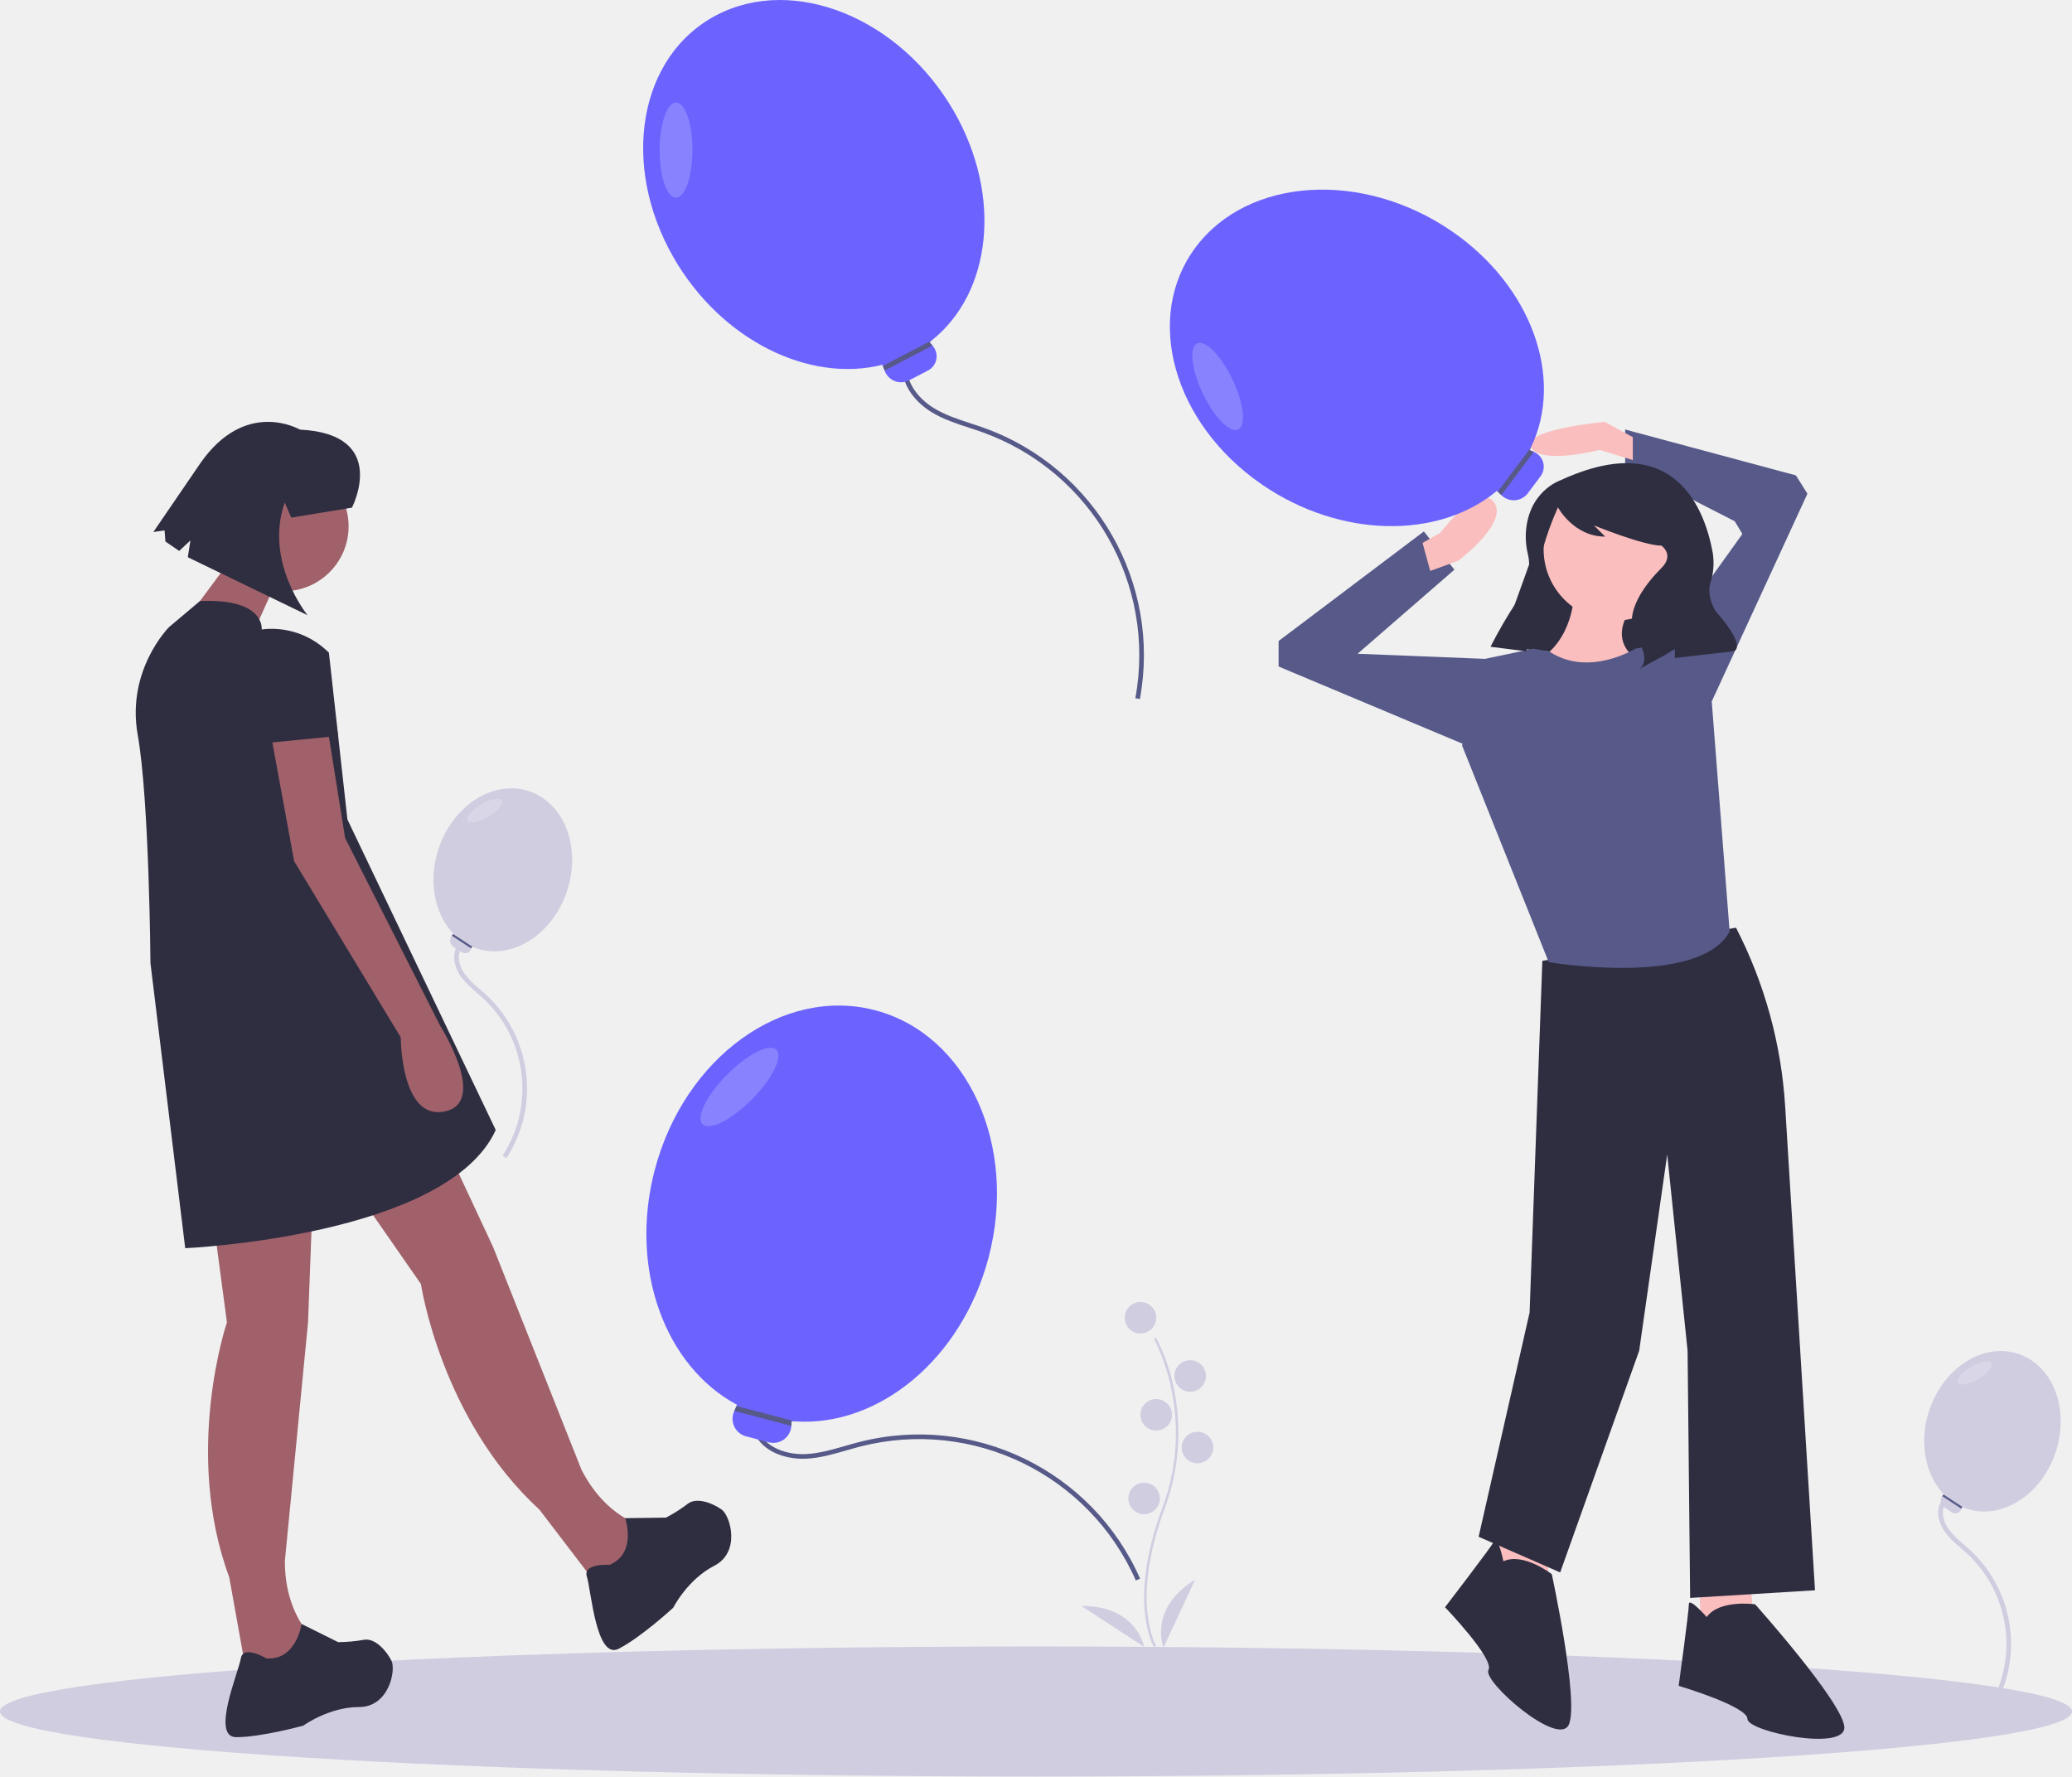
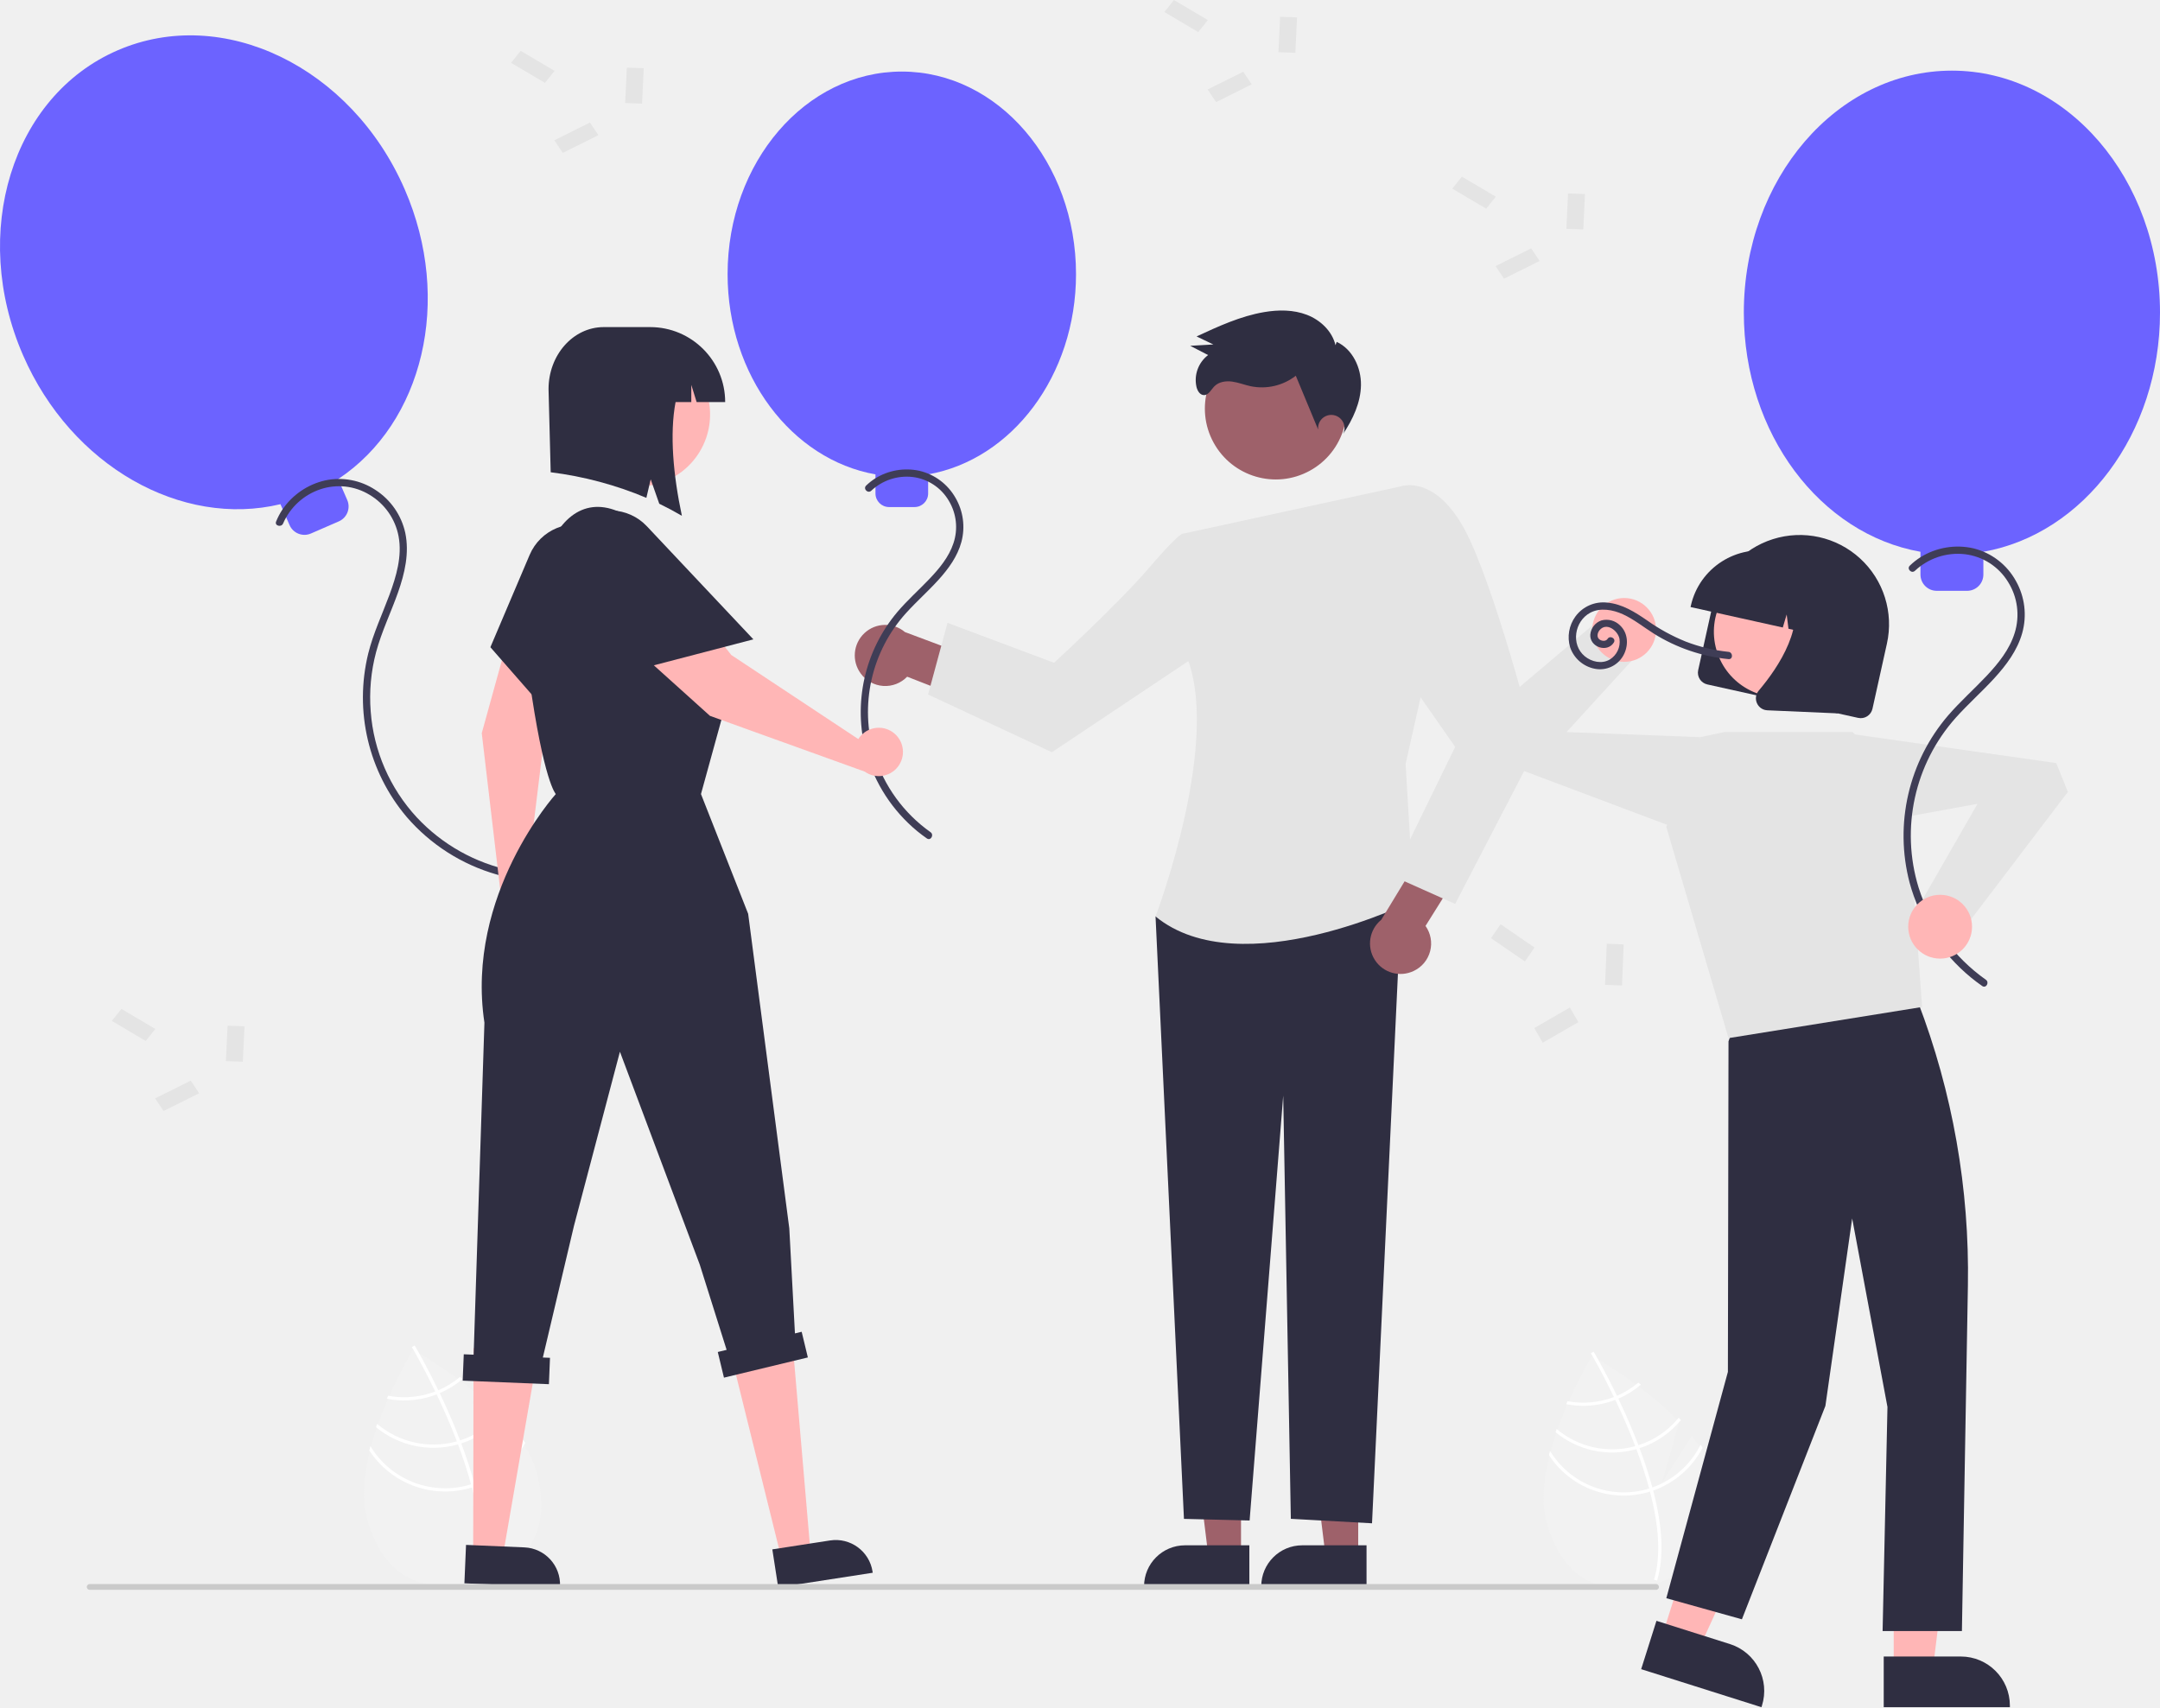
- <svg xmlns="http://www.w3.org/2000/svg" id="ba1b68af-78e5-4a37-9190-4d69ed093763" data-name="Layer 1" width="894.134" height="766.609" viewBox="0 0 894.134 766.609">
-   <path d="M371.466,566.515l-1.678-1.09a53.248,53.248,0,0,0-8.76-68.317c-.81-.739-1.646-1.457-2.481-2.175a40.418,40.418,0,0,1-6.602-6.629c-2.371-3.253-4.173-8.305-2.124-12.727l1.814.842c-1.685,3.634-.11,7.914,1.925,10.707a38.337,38.337,0,0,0,6.288,6.289c.851.731,1.702,1.462,2.527,2.216a55.25,55.25,0,0,1,9.089,70.884Z" transform="translate(-152.9331 -66.69564)" fill="#d0cde1" />
-   <path d="M1011.866,806.159l-1.678-1.09a53.248,53.248,0,0,0-8.759-68.316c-.812-.741-1.649-1.46-2.486-2.179a40.447,40.447,0,0,1-6.598-6.625c-2.37-3.253-4.173-8.305-2.123-12.728l1.814.842c-1.685,3.635-.11,7.914,1.926,10.708a38.321,38.321,0,0,0,6.283,6.285c.853.732,1.705,1.465,2.532,2.22a55.247,55.247,0,0,1,9.088,70.883Z" transform="translate(-152.9331 -66.69564)" fill="#d0cde1" />
-   <path d="M643.085,748.706a102.201,102.201,0,0,0-118.886-57.807c-2.027.52-4.087,1.114-6.079,1.688-5.56,1.605-11.308,3.265-17.221,3.558-7.387.36-16.962-1.93-21.653-9.468l1.698-1.057c4.233,6.803,13.038,8.867,19.856,8.526,5.68-.281,11.315-1.908,16.765-3.48,2.006-.579,4.081-1.179,6.138-1.705a104.2,104.2,0,0,1,121.212,58.938Z" transform="translate(-152.9331 -66.69564)" fill="#575a89" />
-   <path d="M644.833,368.34l-1.967-.363A102.198,102.198,0,0,0,577.107,253.298c-1.968-.711-4.006-1.379-5.976-2.024-5.499-1.801-11.185-3.664-16.238-6.749-6.317-3.856-12.937-11.137-12.574-20.009l1.998.082c-.328,8.005,5.787,14.661,11.618,18.22,4.854,2.963,10.428,4.789,15.818,6.555,1.984.65,4.037,1.322,6.033,2.044A104.2,104.2,0,0,1,644.833,368.34Z" transform="translate(-152.9331 -66.69564)" fill="#575a89" />
-   <path d="M394.585,458.238c-8.434,15.557-24.421,22.549-37.471,17.193-.185-.073-.372-.152-.553-.233l-.208.721a.529.529,0,0,1-.027.08,2.794,2.794,0,0,1-4.276,1.535l-3.346-2.195a3.376,3.376,0,0,1-.856-4.811l.048-.06.561-.717.125-.162c-9.85-10.246-11.571-28.527-3.332-43.723,9.348-17.242,27.968-23.972,41.593-15.031S403.933,440.996,394.585,458.238Z" transform="translate(-152.9331 -66.69564)" fill="#d0cde1" />
-   <ellipse cx="362.105" cy="416.499" rx="8.538" ry="3.091" transform="translate(-313.6448 173.0152) rotate(-30.31348)" fill="#fff" opacity="0.2" />
-   <path d="M356.353,475.919a.529.529,0,0,1-.027.08l-8.43-5.531.561-.717,8.657,5.681c-.185-.073-.372-.152-.553-.233Z" transform="translate(-152.9331 -66.69564)" fill="#575a89" />
-   <ellipse cx="447.067" cy="738.547" rx="447.067" ry="28.061" fill="#d0cde1" />
-   <polygon points="733.198 684.585 734.298 705.479 757.39 703.279 755.191 682.386 733.198 684.585" fill="#fbbebe" />
-   <polygon points="644.126 660.393 645.226 681.286 668.318 679.087 666.119 658.194 644.126 660.393" fill="#fbbebe" />
-   <path d="M902.076,467.02,818.502,481.316,813.004,633.068,791.011,729.838,826.2,745.233l34.089-95.67,12.096-84.673,8.797,84.673,1.1,106.666,53.883-3.299L923.283,544.052a194.329,194.329,0,0,0-21.207-77.032Z" transform="translate(-152.9331 -66.69564)" fill="#2f2e41" />
-   <path d="M889.43,764.477s-7.698-8.797-7.698-5.498-4.399,35.189-4.399,35.189,29.691,8.797,29.691,14.296,42.887,14.296,41.787,3.299-38.488-52.783-38.488-52.783S894.928,756.779,889.43,764.477Z" transform="translate(-152.9331 -66.69564)" fill="#2f2e41" />
-   <path d="M801.696,740.417s-2.344-11.452-3.974-8.584-21.215,28.417-21.215,28.417,21.463,22.321,18.746,27.101,30.218,33.623,34.696,23.52-7.372-64.908-7.372-64.908S810.28,736.443,801.696,740.417Z" transform="translate(-152.9331 -66.69564)" fill="#2f2e41" />
-   <polygon points="647.077 279.102 707.957 284.923 728.25 229.622 669.968 215.583 647.077 279.102" fill="#2f2e41" />
-   <circle cx="696.909" cy="237.026" r="30.79" fill="#fbbebe" />
-   <path d="M832.248,322.416s0,20.893-16.495,29.691,39.588,18.694,39.588,18.694l5.498-18.694s-16.495-7.698-2.199-25.292Z" transform="translate(-152.9331 -66.69564)" fill="#fbbebe" />
-   <path d="M858.64,346.608s-20.14,12.475-37.011,1.289l-6.975-1.289-20.893,4.399-9.897,37.388,37.388,93.471s64.88,10.997,78.075-13.196l-7.698-98.969L870.736,344.409Z" transform="translate(-152.9331 -66.69564)" fill="#575a89" />
-   <polygon points="715.604 281.012 751.892 230.428 748.593 224.93 701.308 200.737 701.308 185.342 774.985 205.136 779.97 213.035 736.497 307.404 715.604 281.012" fill="#575a89" />
-   <polygon points="643.026 285.411 640.827 284.311 585.844 282.112 627.631 245.823 614.435 229.328 551.755 276.613 551.755 287.61 640.827 324.998 643.026 285.411" fill="#575a89" />
-   <path d="M766.819,300.972l7.698-4.399s16.495-21.993,23.093-13.196-15.395,25.292-15.395,25.292l-12.096,4.399Z" transform="translate(-152.9331 -66.69564)" fill="#fbbebe" />
-   <path d="M857.54,255.337l-12.096-6.598s-36.289,3.299-31.89,10.997,29.691,1.1,29.691,1.1l14.296,4.399Z" transform="translate(-152.9331 -66.69564)" fill="#fbbebe" />
-   <path d="M826.205,274.004s-14.134,4.711-14.852,23.317a33.001,33.001,0,0,0,.981,8.835c.796,3.373,1.307,10.63-4.86,20.114A199.107,199.107,0,0,0,796.174,345.709l-.044.088,15.523,1.94,3.301-25.73a128.126,128.126,0,0,1,10.174-36.122l.107-.24s6.791,12.612,20.374,12.612l-4.851-4.851s21.344,8.732,29.105,8.732c0,0,5.821,3.881,0,9.702s-17.463,19.404-10.672,30.076.97,13.582.97,13.582l10.672-5.821,4.851-2.911V350.648l25.225-2.911s6.791-.97-7.761-17.463c0,0-3.843-6.405-2.162-11.929a27.864,27.864,0,0,0,1.059-13.031C888.785,287.127,875.994,250.967,826.205,274.004Z" transform="translate(-152.9331 -66.69564)" fill="#2f2e41" />
-   <path d="M650.918,777.42c-.12-.196-2.952-4.924-3.933-14.742-.9-9.008-.321-24.19,7.553-45.369,14.917-40.122-3.438-72.495-3.625-72.817l.906-.525a80.36,80.36,0,0,1,7.582,21.478,93.703,93.703,0,0,1-3.881,52.229c-14.892,40.053-3.821,59.014-3.707,59.202Z" transform="translate(-152.9331 -66.69564)" fill="#d0cde1" />
-   <circle cx="492.152" cy="568.637" r="6.803" fill="#d0cde1" />
-   <circle cx="513.607" cy="593.756" r="6.803" fill="#d0cde1" />
-   <circle cx="498.955" cy="610.501" r="6.803" fill="#d0cde1" />
-   <circle cx="516.747" cy="624.631" r="6.803" fill="#d0cde1" />
-   <circle cx="493.722" cy="646.609" r="6.803" fill="#d0cde1" />
-   <path d="M655.028,777.671s-6.803-16.746,13.606-29.305Z" transform="translate(-152.9331 -66.69564)" fill="#d0cde1" />
-   <path d="M646.661,777.367s-3.096-17.808-27.059-17.655Z" transform="translate(-152.9331 -66.69564)" fill="#d0cde1" />
-   <path d="M244.861,592.316l6,45s-19,56,1,110l7,39h26l3-13s-12-10-12-33l10-103,2-53Z" transform="translate(-152.9331 -66.69564)" fill="#a0616a" />
-   <path d="M267.861,782.316s-10-6-11,0-13,34-2,34,29-5,29-5,11-8,24-8,16-16,14-20-7-10-12-9a66.12,66.12,0,0,1-11,1l-15.786-7.848S280.861,783.316,267.861,782.316Z" transform="translate(-152.9331 -66.69564)" fill="#2f2e41" />
-   <path d="M308.669,583.489l25.904,37.283s8.695,58.493,51.165,97.382l24.051,31.489,23.125-11.883-3.273-12.934s-15.244-3.41-25.756-23.867l-38.182-96.183-22.445-48.054Z" transform="translate(-152.9331 -66.69564)" fill="#a0616a" />
-   <path d="M415.965,741.971s-11.637-.766-9.784,5.028,3.977,36.183,13.761,31.155,23.509-17.702,23.509-17.702,6.127-12.143,17.69-18.085,6.918-21.544,3.311-24.188-10.797-5.695-14.787-2.52a66.119,66.119,0,0,1-9.327,5.917l-17.627.235S427.985,736.919,415.965,741.971Z" transform="translate(-152.9331 -66.69564)" fill="#2f2e41" />
-   <circle cx="122.428" cy="227.121" r="28" fill="#a0616a" />
-   <polygon points="100.928 239.621 77.928 270.621 105.928 280.621 118.928 251.621 100.928 239.621" fill="#a0616a" />
-   <path d="M294.861,348.316l-1.152-1.063a34.71,34.71,0,0,0-27.848-8.937h0s1.701-13.51-26.65-12.255L225.861,337.316s-18.5,18.5-13.5,46.5,5.5,98.5,5.5,98.5l15,123s113-5,134-51l-64-134Z" transform="translate(-152.9331 -66.69564)" fill="#2f2e41" />
-   <path d="M268.861,378.316l11,60,46,76s0,36,19,32-2-37-2-37l-41-81-8-50Z" transform="translate(-152.9331 -66.69564)" fill="#a0616a" />
-   <polygon points="112.928 286.621 114.928 320.621 145.923 317.576 140.928 283.621 112.928 286.621" fill="#2f2e41" />
-   <path d="M304.808,285.755s16.521-31.782-22.461-33.672c0,0-23.294-13.744-42.944,14.492l-20.306,29.706,4.849-.717.373,4.81,5.941,4.061,4.843-4.535-1.122,7.253,51.683,25.025S266.85,309.156,275.81,283.55l2.803,6.515Z" transform="translate(-152.9331 -66.69564)" fill="#2f2e41" />
-   <path d="M579.516,609.412c-11.536,43.731-47.357,73.054-83.459,70.642-.51-.026-1.029-.067-1.534-.116l-.075,1.881a1.31,1.31,0,0,1-.02.211,7.81,7.81,0,0,1-9.788,7.045l-9.766-2.576a7.814,7.814,0,0,1-5.135-10.777l.084-.182.965-2.152.212-.486c-31.098-16.591-46.761-58.76-35.492-101.479,12.785-48.468,55.382-79.252,95.153-68.761S592.301,560.945,579.516,609.412Z" transform="translate(-152.9331 -66.69564)" fill="#6c63ff" />
-   <ellipse cx="472.041" cy="535.762" rx="22.592" ry="7.563" transform="translate(-393.6861 426.775) rotate(-45.22238)" fill="#fff" opacity="0.2" />
-   <path d="M494.448,681.82a1.31,1.31,0,0,1-.02.211L469.823,675.541l.965-2.152,25.269,6.666c-.51-.026-1.029-.067-1.534-.116Z" transform="translate(-152.9331 -66.69564)" fill="#575a89" />
-   <path d="M779.439,166.482c34.658,23.821,48.451,63.499,34.185,93.192-.195.422-.405.847-.618,1.257l1.633.669a1.259,1.259,0,0,1,.18.085,6.913,6.913,0,0,1,2.916,10.53l-5.554,7.412a7.578,7.578,0,0,1-11.224.863l-.132-.13-1.572-1.507-.356-.336c-25.079,20.903-67.507,20.54-101.363-2.73-38.412-26.402-51.215-72.268-28.595-102.455S741.027,140.081,779.439,166.482Z" transform="translate(-152.9331 -66.69564)" fill="#6c63ff" />
-   <ellipse cx="678.392" cy="233.469" rx="7.079" ry="20.566" transform="translate(-187.3211 248.4321) rotate(-25.52646)" fill="#fff" opacity="0.2" />
-   <path d="M814.639,261.601a1.259,1.259,0,0,1,.18.085l-13.994,18.676-1.572-1.507,14.372-19.18c-.195.422-.405.847-.618,1.257Z" transform="translate(-152.9331 -66.69564)" fill="#575a89" />
-   <path d="M564.609,114.798c20.921,36.427,16.201,78.12-9.476,98.698-.358.296-.731.588-1.1.865l1.181,1.308a1.258,1.258,0,0,1,.125.154,6.905,6.905,0,0,1-1.923,10.744l-8.205,4.276a7.57,7.57,0,0,1-10.481-4.072l-.063-.174-.765-2.037-.176-.456c-31.617,7.99-69.671-10.668-90.108-46.252-23.187-40.373-14.901-87.212,18.514-104.625S541.422,74.425,564.609,114.798Z" transform="translate(-152.9331 -66.69564)" fill="#6c63ff" />
-   <ellipse cx="444.665" cy="131.469" rx="20.543" ry="7.071" transform="translate(159.47 509.2029) rotate(-89.89772)" fill="#fff" opacity="0.2" />
-   <path d="M555.214,215.669a1.258,1.258,0,0,1,.125.154l-20.672,10.773-.765-2.037,21.23-11.064c-.358.296-.731.588-1.1.865Z" transform="translate(-152.9331 -66.69564)" fill="#575a89" />
-   <path d="M1037.026,700.262c-8.304,15.317-24.046,22.202-36.895,16.928-.182-.072-.366-.15-.545-.229l-.205.71a.521.521,0,0,1-.027.078,2.751,2.751,0,0,1-4.21,1.511l-3.294-2.162a3.324,3.324,0,0,1-.843-4.737l.048-.06.552-.706.123-.16c-9.699-10.088-11.393-28.088-3.281-43.05,9.204-16.976,27.537-23.603,40.953-14.8S1046.23,683.286,1037.026,700.262Z" transform="translate(-152.9331 -66.69564)" fill="#d0cde1" />
-   <ellipse cx="1005.047" cy="659.166" rx="8.407" ry="3.044" transform="matrix(0.86328, -0.50473, 0.50473, 0.86328, -348.2214, 530.7058)" fill="#fff" opacity="0.2" />
-   <path d="M999.383,717.671a.521.521,0,0,1-.027.078l-8.3-5.446.552-.706,8.524,5.593c-.182-.072-.366-.15-.545-.229Z" transform="translate(-152.9331 -66.69564)" fill="#575a89" />
+ <svg xmlns="http://www.w3.org/2000/svg" id="b6e4aa1d-5ec3-48ae-976a-dca097aa13b8" data-name="Layer 1" width="892.708" height="705.627" viewBox="0 0 892.708 705.627">
+   <polygon points="561.335 643.116 547.84 643.115 541.42 591.063 561.338 591.064 561.335 643.116" fill="#9e616a" />
+   <path d="M718.423,753.383l-43.513-.002v-.55a16.937,16.937,0,0,1,16.937-16.936h.001l26.576.001Z" transform="translate(-153.6461 -97.18669)" fill="#2f2e41" />
+   <polygon points="512.903 643.116 499.408 643.115 492.988 591.063 512.905 591.064 512.903 643.116" fill="#9e616a" />
+   <path d="M669.99,753.383l-43.513-.002v-.55a16.937,16.937,0,0,1,16.937-16.936h.001l26.576.001Z" transform="translate(-153.6461 -97.18669)" fill="#2f2e41" />
+   <path d="M509.378,375.564a12.544,12.544,0,0,0,19.19,1.315l26.702,10.427,10.294-14.681-37.916-14.196a12.612,12.612,0,0,0-18.271,17.135Z" transform="translate(-153.6461 -97.18669)" fill="#9e616a" />
+   <polygon points="512.732 367.331 477.575 378.799 489.319 627.783 516.453 628.454 530.339 452.867 533.492 627.761 567.042 629.61 579.41 367.331 512.732 367.331" fill="#2f2e41" />
+   <path d="M642.657,317.745l90.233-19.605,10.034,77.696-8.355,37.124,3.347,56.417s-71.349,35.511-106.695,6.609c0,0,28.409-74.619,11.942-109.55Z" transform="translate(-153.6461 -97.18669)" fill="#e4e4e4" />
+   <path d="M658.284,328.735,642.657,317.745s-.923-1.278-13.946,13.946-39.44,39.44-39.44,39.44L545.241,354.62l-8.022,29.637L588.391,408.104l72.447-48.383Z" transform="translate(-153.6461 -97.18669)" fill="#e4e4e4" />
+   <path d="M737.932,498.501a12.544,12.544,0,0,0,4.867-18.609l15.219-24.292L745.512,442.75l-21.011,34.607a12.612,12.612,0,0,0,13.431,21.144Z" transform="translate(-153.6461 -97.18669)" fill="#9e616a" />
+   <path d="M718.816,313.446l14.074-15.306s15.681-5.461,28.494,22.758S788.505,406.355,788.505,406.355l-33.457,64.445L729.065,459.191,755.048,405.9l-27.496-39.465Z" transform="translate(-153.6461 -97.18669)" fill="#e4e4e4" />
+   <circle cx="680.902" cy="266.066" r="29.29" transform="translate(-197.826 262.0195) rotate(-28.66316)" fill="#9e616a" />
+   <path d="M705.601,239.875c-1.386-5.816-6.234-10.407-11.812-12.559s-11.79-2.132-17.684-1.13c-9.784,1.662-18.92,5.882-27.923,10.059l6.939,3.32-9.575.549,7.399,3.826a12.979,12.979,0,0,0-4.806,13.158c.381,1.586,1.399,3.333,3.029,3.388,1.97.066,2.999-2.23,4.378-3.639,1.835-1.874,4.733-2.29,7.332-1.937s5.064,1.353,7.628,1.906a22.847,22.847,0,0,0,18.683-4.329l9.227,22.217a5.466,5.466,0,1,1,10.387,1.751c3.994-6.024,7.207-12.869,7.318-20.096s-3.474-14.841-10.036-17.874" transform="translate(-153.6461 -97.18669)" fill="#2f2e41" />
+   <path d="M366.156,688.679l-12.476,19.615,7.267-25.535c-15.344-16.01-36.586-27.723-36.586-27.723s-26.156,42.987-19.116,69.43,25.218,31.491,44.609,26.328c19.391-5.162,32.653-18.58,25.613-45.023C373.901,699.886,370.498,694.108,366.156,688.679Z" transform="translate(-153.6461 -97.18669)" fill="#f2f2f2" />
+   <path d="M349.649,710.25l.347,1.303c3.956,15.171,4.548,27.673,1.75,37.331-.038.141-.085.278-.123.42l-.652-.193-.625-.193c3.169-10.469,1.755-23.698-1.692-36.932-.107-.428-.216-.862-.337-1.292-1.509-5.589-3.357-11.157-5.369-16.509-.152-.416-.312-.836-.473-1.256-2.692-7.05-5.634-13.688-8.36-19.409-.191-.405-.388-.809-.584-1.206-4.653-9.665-8.597-16.513-9.484-18.025-.105-.186-.166-.287-.18-.311l.567-.337.005-.008.573-.339c.013.024.221.363.584.999,1.371,2.371,5.011,8.83,9.209,17.511.187.392.385.796.575,1.201,2.217,4.641,4.567,9.861,6.802,15.402q.846,2.086,1.618,4.13c.167.419.327.839.479,1.254Q347.542,702.467,349.649,710.25Z" transform="translate(-153.6461 -97.18669)" fill="#fff" />
+   <path d="M334.804,671.803c-.417.173-.84.348-1.273.512a36.835,36.835,0,0,1-3.589,1.156,35.833,35.833,0,0,1-15.87.604c-.18.414-.36.828-.545,1.251a37.16,37.16,0,0,0,16.758-.564,38.111,38.111,0,0,0,3.829-1.241c.427-.162.85-.337,1.265-.516a36.847,36.847,0,0,0,9.462-5.857q-.558-.422-1.091-.829A35.71,35.71,0,0,1,334.804,671.803Z" transform="translate(-153.6461 -97.18669)" fill="#fff" />
+   <path d="M343.799,692.535q-.658.216-1.325.394c-.134.043-.276.08-.411.116a36.023,36.023,0,0,1-32.545-7.318c-.157.449-.314.899-.462,1.353a37.361,37.361,0,0,0,33.351,7.256c.181-.048.361-.096.54-.151.45-.127.892-.258,1.332-.396a37.163,37.163,0,0,0,17.345-11.804c-.308-.326-.616-.651-.93-.975A35.776,35.776,0,0,1,343.799,692.535Z" transform="translate(-153.6461 -97.18669)" fill="#fff" />
+   <path d="M349.649,710.25c-.441.159-.886.305-1.333.445-.479.148-.959.29-1.443.419A36.12,36.12,0,0,1,306.724,694.909c-.151.6-.304,1.194-.442,1.79a37.443,37.443,0,0,0,40.935,15.705c.484-.129.966-.264,1.437-.417.455-.135.9-.281,1.343-.433a37.334,37.334,0,0,0,20.716-17.96c-.263-.441-.543-.871-.825-1.307A36.004,36.004,0,0,1,349.649,710.25Z" transform="translate(-153.6461 -97.18669)" fill="#fff" />
+   <path d="M852.82,690.725,840.525,710.055l7.162-25.164c-15.121-15.778-36.054-27.32-36.054-27.32s-25.776,42.363-18.838,68.422,24.851,31.033,43.961,25.946c19.11-5.087,32.179-18.311,25.241-44.369C860.453,701.769,857.098,696.074,852.82,690.725Z" transform="translate(-153.6461 -97.18669)" fill="#f2f2f2" />
+   <path d="M836.553,711.982l.342,1.284c3.899,14.951,4.482,27.271,1.725,36.789-.038.139-.084.274-.121.414l-.643-.19-.616-.19c3.123-10.317,1.729-23.354-1.668-36.395-.105-.421-.212-.849-.332-1.273-1.487-5.508-3.308-10.995-5.291-16.269-.15-.41-.308-.824-.466-1.238-2.653-6.948-5.552-13.489-8.238-19.127-.188-.399-.382-.797-.575-1.188-4.585-9.525-8.472-16.273-9.346-17.763-.103-.184-.164-.283-.177-.307l.558-.333.005-.008.565-.334c.013.024.218.357.575.984,1.351,2.337,4.938,8.702,9.075,17.257.185.387.379.784.567,1.184,2.184,4.573,4.501,9.717,6.703,15.178q.833,2.056,1.594,4.07c.164.412.322.827.472,1.236Q834.477,704.312,836.553,711.982Z" transform="translate(-153.6461 -97.18669)" fill="#fff" />
+   <path d="M821.924,674.093c-.411.171-.828.343-1.255.504a36.302,36.302,0,0,1-3.537,1.139,35.312,35.312,0,0,1-15.64.595c-.177.408-.355.816-.537,1.232a36.62,36.62,0,0,0,16.515-.556A37.56,37.56,0,0,0,821.244,675.786c.421-.16.838-.332,1.247-.509a36.312,36.312,0,0,0,9.325-5.771q-.55-.415-1.075-.817A35.191,35.191,0,0,1,821.924,674.093Z" transform="translate(-153.6461 -97.18669)" fill="#fff" />
+   <path d="M830.788,694.525q-.648.213-1.306.389c-.132.042-.272.079-.405.115a35.5,35.5,0,0,1-32.072-7.212c-.154.443-.309.886-.455,1.333a36.818,36.818,0,0,0,32.866,7.15c.178-.047.356-.095.532-.149.443-.125.879-.254,1.312-.39a36.623,36.623,0,0,0,17.093-11.633c-.303-.321-.607-.642-.916-.961A35.256,35.256,0,0,1,830.788,694.525Z" transform="translate(-153.6461 -97.18669)" fill="#fff" />
+   <path d="M836.553,711.982c-.435.157-.873.301-1.313.438-.472.146-.945.286-1.422.413a35.596,35.596,0,0,1-39.565-15.969c-.149.591-.3,1.176-.436,1.764a36.899,36.899,0,0,0,40.34,15.477c.477-.127.952-.26,1.416-.411.448-.133.886-.277,1.323-.427a36.791,36.791,0,0,0,20.415-17.699c-.259-.435-.535-.859-.813-1.288A35.481,35.481,0,0,1,836.553,711.982Z" transform="translate(-153.6461 -97.18669)" fill="#fff" />
+   <path d="M598.354,210.485c0-46.238-32.235-83.721-72-83.721s-72,37.483-72,83.721c0,41.936,26.516,76.669,61.116,82.769v7.89a5.62,5.62,0,0,0,5.62,5.62H531.618a5.62,5.62,0,0,0,5.62-5.62V293.255C571.838,287.154,598.354,252.421,598.354,210.485Z" transform="translate(-153.6461 -97.18669)" fill="#6c63ff" />
+   <path d="M513.739,300.004a21.418,21.418,0,0,1,16.979-5.68,20.129,20.129,0,0,1,15.046,9.812,21.016,21.016,0,0,1,1.944,17.548c-1.893,5.765-5.915,10.563-10.04,14.888-4.327,4.537-9.032,8.721-13.1,13.502a64.219,64.219,0,0,0-12.966,58.21,64.743,64.743,0,0,0,21.119,32.43q1.939,1.585,3.994,3.019c1.585,1.109,3.086-1.49,1.514-2.59a61.597,61.597,0,0,1-23.244-31.993,61.01,61.01,0,0,1,13.163-58.613c4.291-4.737,9.095-8.978,13.384-13.717,4.109-4.54,7.855-9.661,9.46-15.659A23.932,23.932,0,0,0,548.54,302.936a23.27,23.27,0,0,0-14.912-11.158,24.683,24.683,0,0,0-18.289,3.166,23.632,23.632,0,0,0-3.721,2.938c-1.393,1.342.73,3.462,2.121,2.121Z" transform="translate(-153.6461 -97.18669)" fill="#3f3d56" />
+   <path d="M320.903,175.427c-22.03-50.644-75.197-76.341-118.751-57.395s-61.003,75.36-38.972,126.005c19.981,45.932,65.573,71.342,106.377,61.538l3.759,8.642a6.713,6.713,0,0,0,8.833,3.478l11.531-5.016a6.713,6.713,0,0,0,3.478-8.833l-3.759-8.642C328.389,272.036,340.884,221.359,320.903,175.427Z" transform="translate(-153.6461 -97.18669)" fill="#6c63ff" />
+   <path d="M270.656,313.534a25.665,25.665,0,0,1,15.374-14.111,24.23,24.23,0,0,1,20.317,2.257,25.42,25.42,0,0,1,12.024,17.161c1.538,8.229-.957,16.61-3.792,24.271-2.972,8.031-6.675,15.83-8.742,24.17A76.404,76.404,0,0,0,321.739,434.871a77.102,77.102,0,0,0,37.225,23.773c1.774.5,3.566.927,5.373,1.293,1.885.382,2.691-2.509.798-2.893a74.113,74.113,0,0,1-39.239-22.024,72.37,72.37,0,0,1-19.041-43.753,73.176,73.176,0,0,1,2.241-24.599c2.28-8.456,6.138-16.373,9.047-24.612,2.776-7.862,4.743-16.304,2.999-24.624a28.3,28.3,0,0,0-12.359-17.766,27.34,27.34,0,0,0-20.736-3.917,29.178,29.178,0,0,0-17.731,12.122,27.56,27.56,0,0,0-2.551,4.866c-.738,1.782,2.164,2.559,2.893.798Z" transform="translate(-153.6461 -97.18669)" fill="#3f3d56" />
+   <polygon points="782.652 689.952 798.823 689.951 806.515 627.578 782.649 627.579 782.652 689.952" fill="#ffb6b6" />
+   <path d="M932.173,781.859l31.846-.001h.001a20.296,20.296,0,0,1,20.295,20.294v.659l-52.141.002Z" transform="translate(-153.6461 -97.18669)" fill="#2f2e41" />
+   <polygon points="686.94 676.201 702.358 681.077 728.505 623.93 705.75 616.732 686.94 676.201" fill="#ffb6b6" />
+   <path d="M838.246,767.11l30.363,9.604.001 0a20.296,20.296,0,0,1,13.228,25.47l-.199.629-49.713-15.725Z" transform="translate(-153.6461 -97.18669)" fill="#2f2e41" />
+   <path d="M876.996,502.275,868.023,527.584l-.254,136.631L842.321,757.762l31.238,8.718L908.065,678.274l11.068-77.476,14.585,77.926-2.008,92.62H964.486l2.474-142.729a312.938,312.938,0,0,0-20.66-117.367l0-0Z" transform="translate(-153.6461 -97.18669)" fill="#2f2e41" />
+   <polygon points="712.663 302.57 765.64 302.57 787.776 324.706 794.389 416.206 714.377 429.082 688.674 341.778 702.671 304.674 712.663 302.57" fill="#e4e4e4" />
+   <polygon points="693.611 342.651 612.045 311.962 609.922 299.276 661.362 255.749 678.483 268.591 647.451 302.57 702.671 304.674 693.611 342.651" fill="#e4e4e4" />
+   <circle cx="671.255" cy="260.362" r="13.19" fill="#ffb6b6" />
+   <path d="M855.491,374.166l5.96-26.876A36.889,36.889,0,1,1,933.479,363.263L927.518,390.139a4.961,4.961,0,0,1-5.91,3.765l-62.352-13.828A4.961,4.961,0,0,1,855.491,374.166Z" transform="translate(-153.6461 -97.18669)" fill="#2f2e41" />
+   <circle cx="889.026" cy="358.319" r="27.046" transform="translate(-218.2457 164.3949) rotate(-16.15937)" fill="#ffb6b6" />
+   <path d="M852.454,347.55a29.214,29.214,0,0,1,34.806-22.171l5.375,1.192A29.213,29.213,0,0,1,914.807,361.378l-.119.538-11.36-2.519L901.859,347.688l-3.181,10.677-5.871-1.302-.741-5.907-1.605,5.387-38.127-8.455Z" transform="translate(-153.6461 -97.18669)" fill="#2f2e41" />
+   <path d="M879.763,387.795a4.882,4.882,0,0,1,.743-5.144c8.099-9.571,20.514-27.822,12.666-42.516l-.564-1.056,30.733,6.815L913.108,392.035l-29.011-1.265a5.062,5.062,0,0,1-.873-.114A4.935,4.935,0,0,1,879.763,387.795Z" transform="translate(-153.6461 -97.18669)" fill="#2f2e41" />
+   <polygon points="763.533 303.124 849.813 315.392 854.638 327.316 813.862 380.963 794.363 372.141 817.287 332.24 762.925 342.163 763.533 303.124" fill="#e4e4e4" />
+   <path d="M1046.354,226.383c0-55.228-38.503-100-86-100s-86,44.772-86,100c0,50.09,31.672,91.577,73,98.864v9.424a6.713,6.713,0,0,0,6.712,6.713h12.575a6.713,6.713,0,0,0,6.712-6.713V325.247C1014.682,317.96,1046.354,276.473,1046.354,226.383Z" transform="translate(-153.6461 -97.18669)" fill="#6c63ff" />
+   <path d="M945.08,333.102a25.865,25.865,0,0,1,20.59-6.858,24.277,24.277,0,0,1,17.894,11.483,25.382,25.382,0,0,1,2.734,21.063c-2.122,6.87-6.779,12.623-11.633,17.779-5.179,5.501-10.852,10.53-15.804,16.245a76.411,76.411,0,0,0-15.992,69.218,77.007,77.007,0,0,0,25.39,39.214q2.244,1.827,4.618,3.484c1.586,1.109,3.087-1.491,1.514-2.59a73.857,73.857,0,0,1-27.817-38.13,73.19,73.19,0,0,1,15.362-70.158c5.09-5.682,10.822-10.743,15.97-16.37,4.93-5.388,9.455-11.438,11.48-18.558a28.272,28.272,0,0,0-2.588-21.622,27.573,27.573,0,0,0-17.494-13.461,29.161,29.161,0,0,0-21.891,3.63,27.621,27.621,0,0,0-4.457,3.508c-1.391,1.344.732,3.464,2.121,2.121Z" transform="translate(-153.6461 -97.18669)" fill="#3f3d56" />
+   <circle cx="801.835" cy="383.029" r="13.19" fill="#ffb6b6" />
+   <path d="M818.034,361.252c-.692,1.094-2.368.935-3.31.251-1.307-.949-.884-2.778.016-3.858,2.861-3.434,7.592.192,8.23,3.602a8.58,8.58,0,0,1-4.037,8.543c-3.264,1.934-7.503.964-10.309-1.351-5.854-4.829-4.26-14.497,2.242-17.99,4.149-2.229,9.395-1.251,13.483.617,4.601,2.102,8.558,5.325,12.813,8.01a71.443,71.443,0,0,0,30.86,10.537c1.919.196,1.905-2.806,0-3a68.626,68.626,0,0,1-17.732-4.27,77.925,77.925,0,0,1-15.933-8.745c-5.01-3.434-10.245-6.77-16.445-7.338a14.266,14.266,0,0,0-13.151,5.722,14.569,14.569,0,0,0-2.19,12.78,13.492,13.492,0,0,0,10.285,8.855,11.03,11.03,0,0,0,11.628-5.372c2.282-3.947,2.208-9.249-1.239-12.521a7.958,7.958,0,0,0-7.738-2.105,6.808,6.808,0,0,0-4.603,5.859c-.333,5.123,6.94,7.686,9.72,3.288,1.035-1.637-1.56-3.144-2.59-1.514Z" transform="translate(-153.6461 -97.18669)" fill="#3f3d56" />
+   <polygon points="64.196 425.291 60.234 430.262 46.22 421.972 50.182 417 64.196 425.291" fill="#e4e4e4" />
+   <polygon points="78.819 446.651 82.319 451.874 67.597 459.197 64.097 453.974 78.819 446.651" fill="#e4e4e4" />
+   <polygon points="94.059 423.945 101.053 424.192 100.357 438.826 93.363 438.579 94.059 423.945" fill="#e4e4e4" />
+   <polygon points="229.196 29.291 225.234 34.262 211.22 25.972 215.182 21 229.196 29.291" fill="#e4e4e4" />
+   <polygon points="243.819 50.651 247.319 55.874 232.597 63.197 229.097 57.974 243.819 50.651" fill="#e4e4e4" />
+   <polygon points="259.059 27.945 266.053 28.192 265.357 42.826 258.363 42.579 259.059 27.945" fill="#e4e4e4" />
+   <polygon points="618.196 81.291 614.234 86.262 600.22 77.972 604.182 73 618.196 81.291" fill="#e4e4e4" />
+   <polygon points="632.819 102.651 636.319 107.874 621.597 115.197 618.097 109.974 632.819 102.651" fill="#e4e4e4" />
+   <polygon points="648.059 79.945 655.053 80.192 654.357 94.826 647.363 94.579 648.059 79.945" fill="#e4e4e4" />
+   <polygon points="499.196 8.291 495.234 13.262 481.22 4.972 485.182 0 499.196 8.291" fill="#e4e4e4" />
+   <polygon points="513.819 29.651 517.319 34.874 502.597 42.197 499.097 36.974 513.819 29.651" fill="#e4e4e4" />
+   <polygon points="529.059 6.945 536.053 7.192 535.357 21.826 528.363 21.579 529.059 6.945" fill="#e4e4e4" />
+   <rect x="775.354" y="478.383" width="7" height="17" transform="translate(-217.0368 756.1566) rotate(-55.52447)" fill="#e4e4e4" />
+   <rect x="793.354" y="512.383" width="7" height="17" transform="translate(590.5365 1374.234) rotate(-120)" fill="#e4e4e4" />
+   <rect x="817.354" y="487.383" width="7" height="17" transform="translate(1467.06 927.7891) rotate(-177.6523)" fill="#e4e4e4" />
+   <polygon points="322.899 643.871 335.014 641.997 326.708 545.197 299.708 550.197 322.899 643.871" fill="#ffb6b6" />
+   <path d="M472.842,737.58,496.703,733.89l.001-0a15.387,15.387,0,0,1,17.557,12.855l.076.494-39.066,6.041Z" transform="translate(-153.6461 -97.18669)" fill="#2f2e41" />
+   <polygon points="195.562 642.671 207.81 643.192 222.708 557.196 195.708 557.197 195.562 642.671" fill="#ffb6b6" />
+   <path d="M346.254,735.725l24.122,1.028.001,0a15.387,15.387,0,0,1,14.717,16.028l-.021.5-39.495-1.682Z" transform="translate(-153.6461 -97.18669)" fill="#2f2e41" />
+   <path d="M373.324,459.678a10.025,10.025,0,0,0-1.768-.329l7.636-62.501,25.909-54.868A15.08,15.08,0,0,0,378.86,327.262l0,0a118.971,118.971,0,0,0-15.225,33.596l-10.885,39.357,7.96,67.493a9.997,9.997,0,1,0,12.614-8.03Z" transform="translate(-153.6461 -97.18669)" fill="#ffb6b6" />
+   <path d="M389.054,402.138l-32.734-37.447,16.216-38.142A20.802,20.802,0,0,1,411.205,341.864Z" transform="translate(-153.6461 -97.18669)" fill="#2f2e41" />
+   <circle cx="417.383" cy="268.501" r="29.729" transform="translate(-172.0624 408.7597) rotate(-61.33683)" fill="#ffb6b6" />
+   <path d="M422.354,232.383h-19.204c-12.59,0-22.796,11.482-22.796,25.646l.889,34.354a149.225,149.225,0,0,1,39.541,10.576l1.792-7.654,3.536,10.081q4.717,2.285,9.354,4.998c-3.608-16.951-5.093-33.863-2.616-47h6.504v-7.118l2.208,7.118h11.792v-0A31,31,0,0,0,422.354,232.383Z" transform="translate(-153.6461 -97.18669)" fill="#2f2e41" />
+   <path d="M484.971,647.643l-2.782.67-2.335-43.429-17-130-19.5-49.5,9.5-34.5s11-24-16.5-42.5l-22-37c-15.197-9.936-27.7-3.439-34.365,13.45-5.808,14.716-10.316,33.333-7.635,52.55,6.006,43.046,11,48,11,48s-37.5,41.5-29.5,94.5l-4.458,137.224-4.079-.167-.447,10.899,35.636,1.461.447-10.899-2.956-.121,12.857-54.397,19-72,33,88,11.1,35.229-3.657.881,2.554,10.605,34.674-8.351Z" transform="translate(-153.6461 -97.18669)" fill="#2f2e41" />
+   <path d="M509.46,401.227a10.025,10.025,0,0,0-1.084,1.434l-52.503-34.757L418.363,320.21a15.08,15.08,0,0,0-24.891,16.9l0,0a118.971,118.971,0,0,0,23.253,28.631l30.346,27.323L511.008,416.1a9.997,9.997,0,1,0-1.548-14.872Z" transform="translate(-153.6461 -97.18669)" fill="#ffb6b6" />
+   <path d="M465.012,361.445l-48.126,12.553-26.877-31.55a20.802,20.802,0,0,1,30.978-27.751Z" transform="translate(-153.6461 -97.18669)" fill="#2f2e41" />
+   <path d="M838.04,754.299h-647.294a1.191,1.191,0,1,1,0-2.381h647.294a1.191,1.191,0,1,1,0,2.381Z" transform="translate(-153.6461 -97.18669)" fill="#cacaca" />
</svg>
